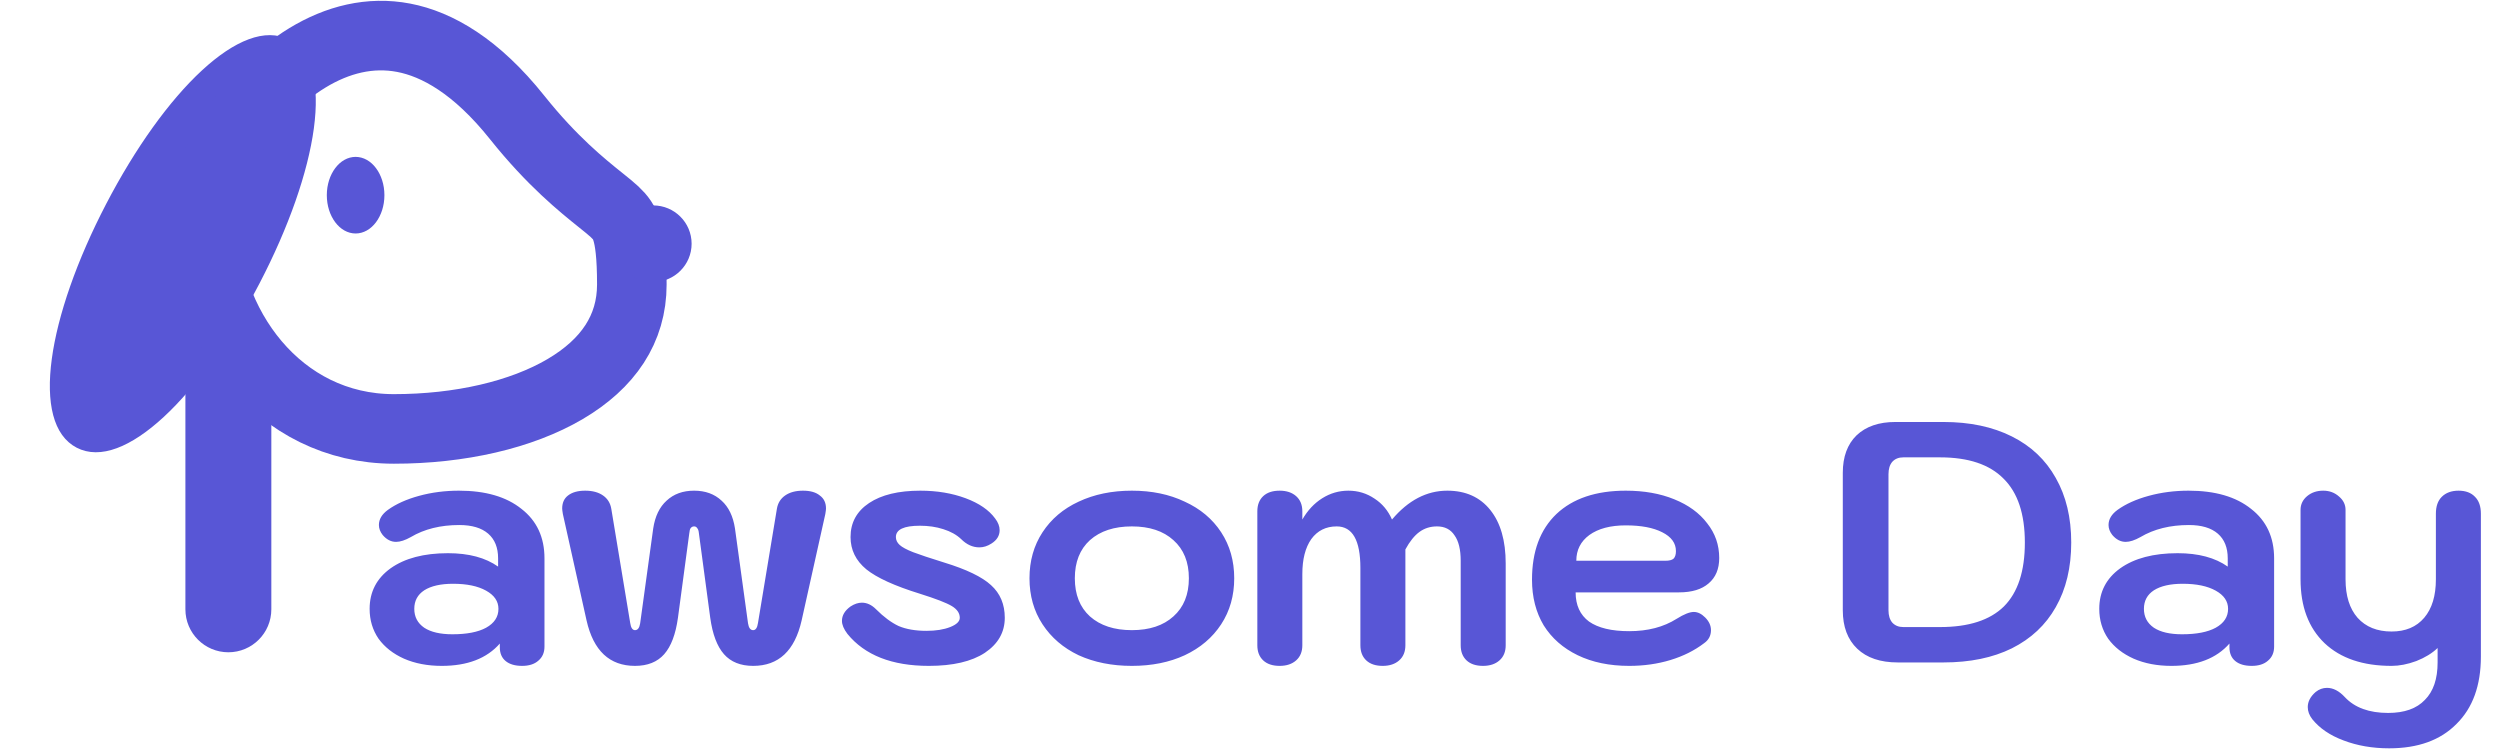
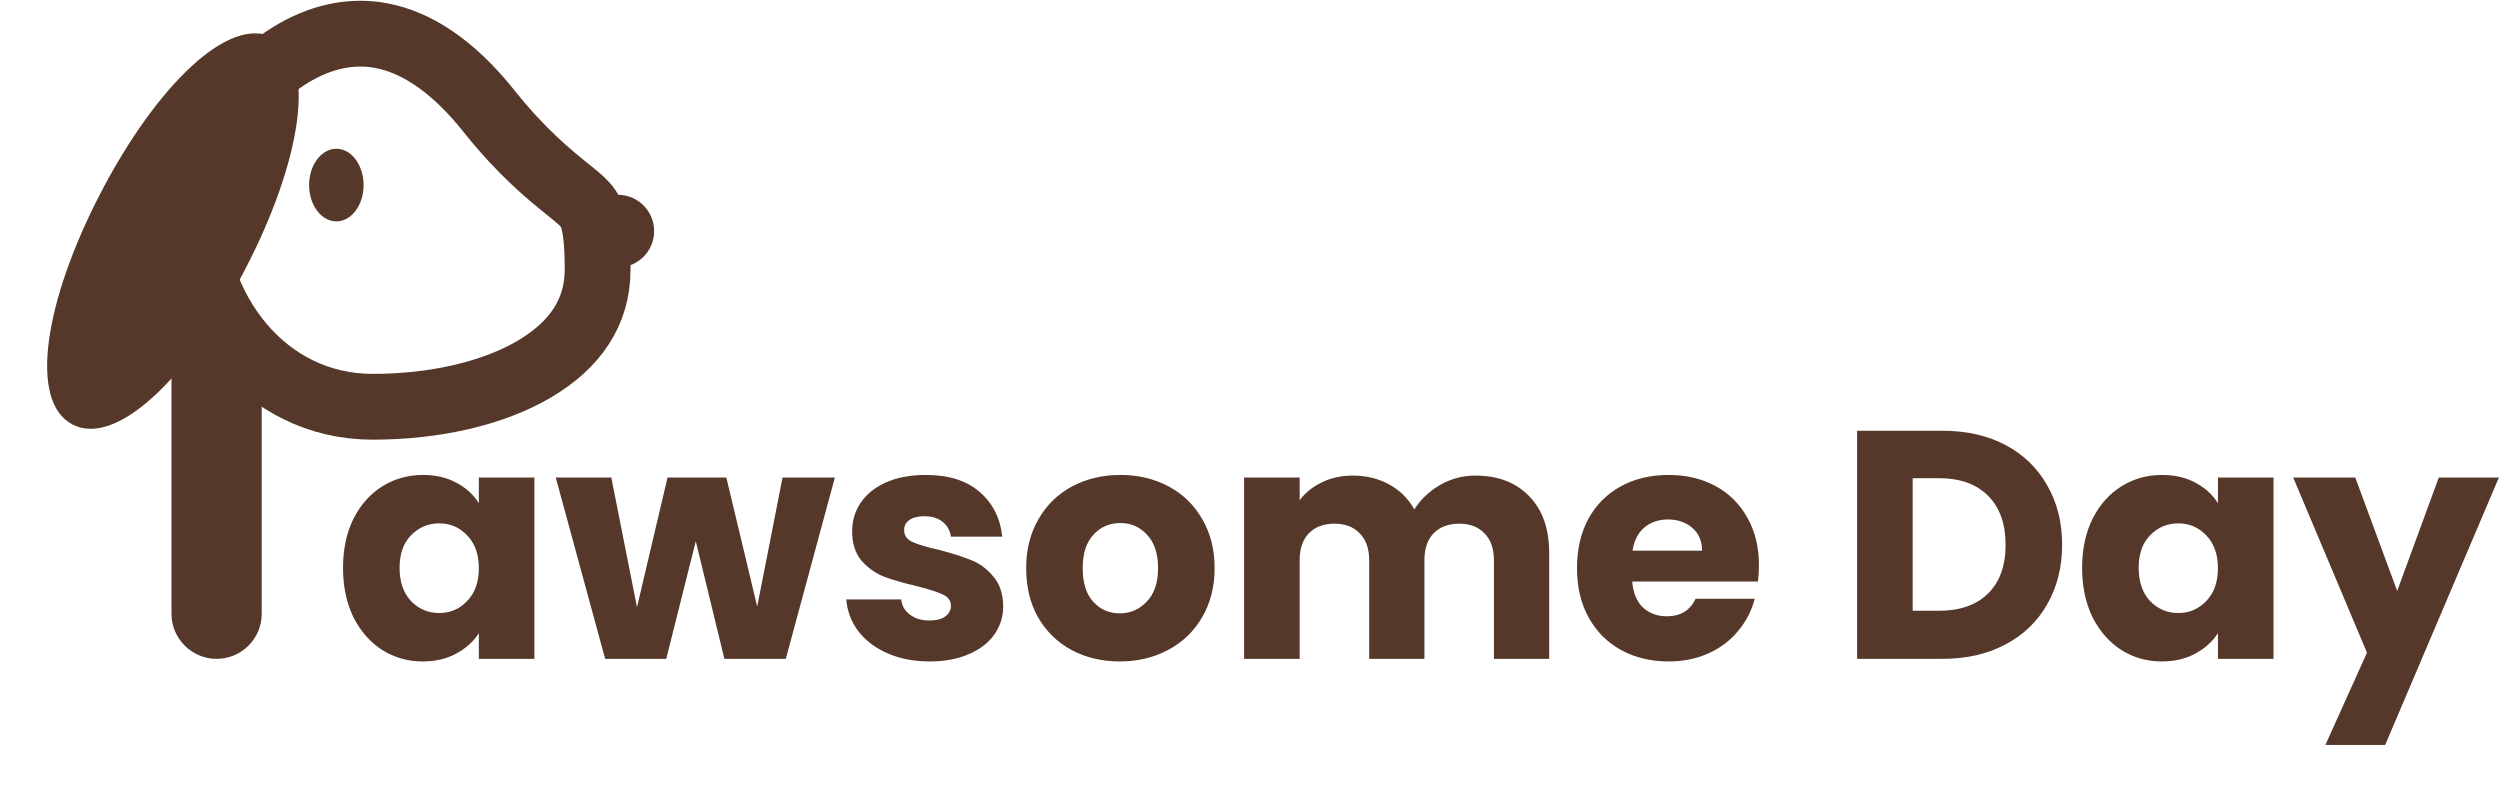
- <svg xmlns="http://www.w3.org/2000/svg" width="262" height="79" viewBox="0 0 262 79" fill="none">
-   <path d="M46.297 69.784C44.809 69.784 43.489 69.531 42.337 69.028C41.209 68.523 40.321 67.828 39.673 66.939C39.049 66.028 38.737 64.984 38.737 63.807C38.737 62.032 39.469 60.615 40.933 59.559C42.421 58.504 44.425 57.975 46.945 57.975C49.129 57.975 50.881 58.444 52.201 59.38V58.516C52.201 57.388 51.853 56.523 51.157 55.923C50.461 55.324 49.453 55.023 48.133 55.023C46.165 55.023 44.473 55.444 43.057 56.283C42.457 56.62 41.941 56.788 41.509 56.788C40.981 56.788 40.513 56.547 40.105 56.068C39.841 55.731 39.709 55.383 39.709 55.023C39.709 54.423 40.021 53.895 40.645 53.44C41.509 52.816 42.601 52.324 43.921 51.964C45.241 51.603 46.633 51.423 48.097 51.423C50.881 51.423 53.065 52.059 54.649 53.331C56.257 54.58 57.061 56.307 57.061 58.516V67.767C57.061 68.391 56.845 68.883 56.413 69.243C56.005 69.603 55.441 69.784 54.721 69.784C53.977 69.784 53.401 69.615 52.993 69.279C52.585 68.944 52.381 68.463 52.381 67.84V67.444C51.013 69.004 48.985 69.784 46.297 69.784ZM47.413 66.472C48.925 66.472 50.101 66.243 50.941 65.787C51.805 65.308 52.237 64.647 52.237 63.807C52.237 63.016 51.805 62.38 50.941 61.9C50.077 61.419 48.925 61.179 47.485 61.179C46.189 61.179 45.181 61.407 44.461 61.864C43.765 62.319 43.417 62.968 43.417 63.807C43.417 64.647 43.765 65.308 44.461 65.787C45.157 66.243 46.141 66.472 47.413 66.472ZM66.549 69.784C63.885 69.784 62.193 68.2 61.473 65.031L58.989 53.871C58.941 53.584 58.917 53.392 58.917 53.295C58.917 52.696 59.121 52.239 59.529 51.928C59.961 51.592 60.561 51.423 61.329 51.423C62.097 51.423 62.721 51.592 63.201 51.928C63.681 52.264 63.969 52.731 64.065 53.331L66.045 65.284C66.117 65.787 66.285 66.04 66.549 66.04C66.837 66.04 67.017 65.799 67.089 65.32L68.457 55.383C68.649 54.111 69.117 53.139 69.861 52.468C70.605 51.772 71.565 51.423 72.741 51.423C73.917 51.423 74.877 51.772 75.621 52.468C76.365 53.139 76.833 54.111 77.025 55.383L78.393 65.32C78.465 65.799 78.645 66.04 78.933 66.04C79.197 66.04 79.365 65.787 79.437 65.284L81.417 53.331C81.513 52.731 81.801 52.264 82.281 51.928C82.761 51.592 83.385 51.423 84.153 51.423C84.921 51.423 85.509 51.592 85.917 51.928C86.349 52.239 86.565 52.696 86.565 53.295C86.565 53.392 86.541 53.584 86.493 53.871L84.009 65.031C83.289 68.2 81.597 69.784 78.933 69.784C77.613 69.784 76.593 69.376 75.873 68.559C75.153 67.743 74.673 66.472 74.433 64.743L73.245 55.888C73.221 55.623 73.161 55.444 73.065 55.347C72.993 55.227 72.885 55.167 72.741 55.167C72.597 55.167 72.477 55.227 72.381 55.347C72.309 55.444 72.261 55.623 72.237 55.888L71.049 64.743C70.809 66.472 70.329 67.743 69.609 68.559C68.889 69.376 67.869 69.784 66.549 69.784ZM97.345 69.784C93.481 69.784 90.637 68.668 88.813 66.436C88.429 65.931 88.237 65.475 88.237 65.067C88.237 64.492 88.537 63.987 89.137 63.556C89.545 63.291 89.941 63.16 90.325 63.16C90.853 63.16 91.345 63.388 91.801 63.843C92.617 64.659 93.409 65.248 94.177 65.608C94.969 65.944 95.941 66.112 97.093 66.112C98.077 66.112 98.905 65.98 99.577 65.716C100.249 65.451 100.585 65.127 100.585 64.743C100.585 64.263 100.309 63.855 99.757 63.52C99.205 63.184 98.089 62.752 96.409 62.224C93.769 61.407 91.897 60.556 90.793 59.667C89.689 58.755 89.137 57.627 89.137 56.283C89.137 54.772 89.785 53.584 91.081 52.719C92.377 51.855 94.165 51.423 96.445 51.423C98.197 51.423 99.781 51.688 101.197 52.215C102.613 52.743 103.645 53.452 104.293 54.34C104.605 54.748 104.761 55.156 104.761 55.563C104.761 56.139 104.473 56.608 103.897 56.968C103.489 57.231 103.069 57.364 102.637 57.364C101.941 57.364 101.305 57.075 100.729 56.499C100.249 56.044 99.625 55.696 98.857 55.456C98.113 55.215 97.297 55.096 96.409 55.096C94.729 55.096 93.889 55.492 93.889 56.283C93.889 56.596 94.021 56.871 94.285 57.111C94.549 57.352 95.017 57.603 95.689 57.867C96.385 58.132 97.465 58.492 98.929 58.947C101.281 59.667 102.925 60.459 103.861 61.324C104.821 62.188 105.301 63.328 105.301 64.743C105.301 66.255 104.605 67.48 103.213 68.415C101.821 69.328 99.865 69.784 97.345 69.784ZM118.618 69.784C116.53 69.784 114.67 69.412 113.038 68.668C111.43 67.9 110.17 66.82 109.258 65.427C108.346 64.035 107.89 62.428 107.89 60.603C107.89 58.779 108.346 57.172 109.258 55.779C110.17 54.388 111.43 53.319 113.038 52.575C114.67 51.807 116.53 51.423 118.618 51.423C120.706 51.423 122.554 51.807 124.162 52.575C125.794 53.319 127.066 54.388 127.978 55.779C128.89 57.172 129.346 58.779 129.346 60.603C129.346 62.428 128.89 64.035 127.978 65.427C127.066 66.82 125.794 67.9 124.162 68.668C122.554 69.412 120.706 69.784 118.618 69.784ZM118.618 66.04C120.466 66.04 121.918 65.559 122.974 64.6C124.054 63.639 124.594 62.307 124.594 60.603C124.594 58.9 124.054 57.568 122.974 56.608C121.918 55.648 120.466 55.167 118.618 55.167C116.77 55.167 115.306 55.648 114.226 56.608C113.17 57.568 112.642 58.9 112.642 60.603C112.642 62.307 113.17 63.639 114.226 64.6C115.306 65.559 116.77 66.04 118.618 66.04ZM134.109 69.784C133.365 69.784 132.789 69.591 132.381 69.207C131.973 68.823 131.769 68.296 131.769 67.624V53.584C131.769 52.911 131.973 52.383 132.381 51.999C132.789 51.615 133.365 51.423 134.109 51.423C134.829 51.423 135.405 51.615 135.837 51.999C136.269 52.383 136.485 52.911 136.485 53.584V54.447C137.037 53.487 137.733 52.743 138.573 52.215C139.413 51.688 140.325 51.423 141.309 51.423C142.317 51.423 143.229 51.7 144.045 52.252C144.861 52.779 145.473 53.511 145.881 54.447C147.585 52.431 149.517 51.423 151.677 51.423C153.597 51.423 155.097 52.096 156.177 53.44C157.257 54.783 157.797 56.656 157.797 59.056V67.624C157.797 68.296 157.581 68.823 157.149 69.207C156.717 69.591 156.141 69.784 155.421 69.784C154.677 69.784 154.101 69.591 153.693 69.207C153.285 68.823 153.081 68.296 153.081 67.624V58.767C153.081 57.592 152.865 56.703 152.433 56.103C152.025 55.48 151.413 55.167 150.597 55.167C149.901 55.167 149.289 55.359 148.761 55.743C148.233 56.127 147.741 56.739 147.285 57.58V67.624C147.285 68.296 147.069 68.823 146.637 69.207C146.205 69.591 145.629 69.784 144.909 69.784C144.165 69.784 143.589 69.591 143.181 69.207C142.773 68.823 142.569 68.296 142.569 67.624V59.523C142.569 56.62 141.741 55.167 140.085 55.167C138.957 55.167 138.069 55.611 137.421 56.499C136.797 57.388 136.485 58.611 136.485 60.172V67.624C136.485 68.296 136.269 68.823 135.837 69.207C135.405 69.591 134.829 69.784 134.109 69.784ZM170.742 69.784C168.678 69.784 166.878 69.412 165.342 68.668C163.806 67.924 162.618 66.879 161.778 65.535C160.962 64.168 160.554 62.572 160.554 60.748C160.554 57.795 161.406 55.504 163.11 53.871C164.838 52.239 167.262 51.423 170.382 51.423C172.302 51.423 173.994 51.724 175.458 52.324C176.946 52.923 178.098 53.764 178.914 54.843C179.754 55.9 180.174 57.111 180.174 58.48C180.174 59.632 179.802 60.52 179.058 61.144C178.338 61.767 177.306 62.08 175.962 62.08H165.126C165.126 63.423 165.594 64.444 166.53 65.139C167.49 65.811 168.894 66.147 170.742 66.147C172.686 66.147 174.342 65.716 175.71 64.852C176.478 64.371 177.078 64.132 177.51 64.132C177.918 64.132 178.314 64.323 178.698 64.707C179.106 65.115 179.31 65.559 179.31 66.04C179.31 66.615 179.07 67.072 178.59 67.407C177.582 68.175 176.406 68.763 175.062 69.171C173.718 69.579 172.278 69.784 170.742 69.784ZM174.522 58.767C174.93 58.767 175.218 58.696 175.386 58.551C175.554 58.383 175.638 58.12 175.638 57.76C175.638 56.919 175.158 56.26 174.198 55.779C173.262 55.3 171.99 55.059 170.382 55.059C168.774 55.059 167.502 55.395 166.566 56.068C165.654 56.739 165.198 57.639 165.198 58.767H174.522ZM198.885 69.424C197.061 69.424 195.645 68.944 194.637 67.984C193.629 67.023 193.125 65.68 193.125 63.952V49.551C193.125 47.871 193.605 46.563 194.565 45.627C195.549 44.691 196.905 44.224 198.633 44.224H203.673C206.433 44.224 208.821 44.727 210.837 45.736C212.853 46.743 214.389 48.196 215.445 50.092C216.525 51.987 217.065 54.243 217.065 56.859C217.065 59.475 216.525 61.731 215.445 63.627C214.389 65.499 212.853 66.939 210.837 67.948C208.845 68.931 206.457 69.424 203.673 69.424H198.885ZM203.313 65.716C206.313 65.716 208.545 64.996 210.009 63.556C211.473 62.092 212.205 59.859 212.205 56.859C212.205 53.859 211.461 51.627 209.973 50.163C208.509 48.675 206.289 47.931 203.313 47.931H199.461C198.981 47.931 198.597 48.087 198.309 48.4C198.045 48.712 197.913 49.144 197.913 49.696V63.952C197.913 64.504 198.045 64.936 198.309 65.248C198.597 65.559 198.981 65.716 199.461 65.716H203.313ZM227.563 69.784C226.075 69.784 224.755 69.531 223.603 69.028C222.475 68.523 221.587 67.828 220.939 66.939C220.315 66.028 220.003 64.984 220.003 63.807C220.003 62.032 220.735 60.615 222.199 59.559C223.687 58.504 225.691 57.975 228.211 57.975C230.395 57.975 232.147 58.444 233.467 59.38V58.516C233.467 57.388 233.119 56.523 232.423 55.923C231.727 55.324 230.719 55.023 229.399 55.023C227.431 55.023 225.739 55.444 224.323 56.283C223.723 56.62 223.207 56.788 222.775 56.788C222.247 56.788 221.779 56.547 221.371 56.068C221.107 55.731 220.975 55.383 220.975 55.023C220.975 54.423 221.287 53.895 221.911 53.44C222.775 52.816 223.867 52.324 225.187 51.964C226.507 51.603 227.899 51.423 229.363 51.423C232.147 51.423 234.331 52.059 235.915 53.331C237.523 54.58 238.327 56.307 238.327 58.516V67.767C238.327 68.391 238.111 68.883 237.679 69.243C237.271 69.603 236.707 69.784 235.987 69.784C235.243 69.784 234.667 69.615 234.259 69.279C233.851 68.944 233.647 68.463 233.647 67.84V67.444C232.279 69.004 230.251 69.784 227.563 69.784ZM228.679 66.472C230.191 66.472 231.367 66.243 232.207 65.787C233.071 65.308 233.503 64.647 233.503 63.807C233.503 63.016 233.071 62.38 232.207 61.9C231.343 61.419 230.191 61.179 228.751 61.179C227.455 61.179 226.447 61.407 225.727 61.864C225.031 62.319 224.683 62.968 224.683 63.807C224.683 64.647 225.031 65.308 225.727 65.787C226.423 66.243 227.407 66.472 228.679 66.472ZM250.385 78.424C248.633 78.424 247.037 78.147 245.597 77.596C244.181 77.067 243.089 76.323 242.321 75.364C242.009 74.956 241.853 74.535 241.853 74.103C241.853 73.528 242.129 72.999 242.681 72.519C243.041 72.231 243.437 72.088 243.869 72.088C244.517 72.088 245.141 72.412 245.741 73.059C246.773 74.163 248.285 74.716 250.277 74.716C251.981 74.716 253.265 74.26 254.129 73.347C255.017 72.46 255.461 71.151 255.461 69.424V67.912C254.885 68.463 254.141 68.919 253.229 69.279C252.317 69.615 251.453 69.784 250.637 69.784C247.637 69.784 245.297 68.992 243.617 67.407C241.937 65.799 241.097 63.568 241.097 60.712V53.44C241.097 52.864 241.325 52.383 241.781 51.999C242.237 51.615 242.801 51.423 243.473 51.423C244.121 51.423 244.673 51.627 245.129 52.035C245.585 52.419 245.813 52.888 245.813 53.44V60.712C245.813 62.44 246.233 63.783 247.073 64.743C247.937 65.704 249.125 66.183 250.637 66.183C252.101 66.183 253.241 65.704 254.057 64.743C254.873 63.783 255.281 62.44 255.281 60.712V53.836C255.281 53.068 255.485 52.48 255.893 52.072C256.325 51.639 256.913 51.423 257.657 51.423C258.401 51.423 258.977 51.639 259.385 52.072C259.793 52.48 259.997 53.068 259.997 53.836V68.811C259.997 71.835 259.145 74.188 257.441 75.868C255.761 77.572 253.409 78.424 250.385 78.424Z" fill="#5856D6" />
-   <path d="M26.117 29.142C23.086 34.968 19.606 39.782 16.337 42.804C14.699 44.318 13.169 45.331 11.826 45.827C10.5 46.318 9.443 46.279 8.598 45.841C7.752 45.403 7.112 44.564 6.75 43.2C6.384 41.818 6.334 39.987 6.632 37.78C7.228 33.373 9.171 27.764 12.202 21.938C15.234 16.111 18.713 11.297 21.983 8.275C23.62 6.762 25.15 5.749 26.494 5.252C27.82 4.762 28.876 4.801 29.722 5.239C30.567 5.677 31.208 6.516 31.569 7.88C31.935 9.262 31.986 11.093 31.687 13.3C31.092 17.706 29.149 23.316 26.117 29.142Z" fill="#5856D6" stroke="#5856D6" stroke-width="2.43" />
-   <rect x="20.645" y="37.232" width="6.576" height="29.912" rx="3.288" fill="#5856D6" stroke="#5856D6" stroke-width="2.43" />
-   <path d="M66.216 29.81C66.216 34.488 63.723 38.126 59.232 40.771C54.639 43.476 48.185 44.951 41.28 44.951C29.17 44.951 21.273 34.059 21.273 22.89C21.273 20.639 22.247 17.46 24.258 14.193C26.24 10.973 29.024 8.006 32.213 6.064C35.371 4.14 38.801 3.285 42.303 3.956C45.81 4.628 49.907 6.931 54.199 12.312C57.847 16.886 61.024 19.433 62.973 20.995C63.572 21.475 64.055 21.863 64.4 22.187C65.073 22.82 65.413 23.305 65.672 24.133C65.987 25.137 66.216 26.777 66.216 29.81Z" stroke="#5856D6" stroke-width="7.291" />
-   <path d="M71.266 25.542C71.266 27.085 70.011 28.341 68.456 28.341C66.902 28.341 65.647 27.085 65.647 25.542C65.647 23.999 66.902 22.743 68.456 22.743C70.011 22.743 71.266 23.999 71.266 25.542Z" fill="#5856D6" stroke="#5856D6" stroke-width="2.43" />
-   <path d="M39.071 20.455C39.071 21.326 38.804 22.067 38.431 22.564C38.058 23.06 37.635 23.255 37.268 23.255C36.902 23.255 36.478 23.06 36.105 22.564C35.732 22.067 35.465 21.326 35.465 20.455C35.465 19.585 35.732 18.843 36.105 18.347C36.478 17.851 36.902 17.656 37.268 17.656C37.635 17.656 38.058 17.851 38.431 18.347C38.804 18.843 39.071 19.585 39.071 20.455Z" fill="#5856D6" stroke="#5856D6" stroke-width="2.43" />
+ <svg xmlns="http://www.w3.org/2000/svg" width="277" height="87" viewBox="0 0 277 87" fill="none">
+   <path d="M38.008 62.92C38.008 60.856 38.392 59.044 39.16 57.484C39.952 55.924 41.02 54.724 42.364 53.884C43.708 53.044 45.208 52.624 46.864 52.624C48.28 52.624 49.516 52.912 50.572 53.488C51.652 54.064 52.48 54.82 53.056 55.756V52.912H59.212V73H53.056V70.156C52.456 71.092 51.616 71.848 50.536 72.424C49.48 73 48.244 73.288 46.828 73.288C45.196 73.288 43.708 72.868 42.364 72.028C41.02 71.164 39.952 69.952 39.16 68.392C38.392 66.808 38.008 64.984 38.008 62.92ZM53.056 62.956C53.056 61.42 52.624 60.208 51.76 59.32C50.92 58.432 49.888 57.988 48.664 57.988C47.44 57.988 46.396 58.432 45.532 59.32C44.692 60.184 44.272 61.384 44.272 62.92C44.272 64.456 44.692 65.68 45.532 66.592C46.396 67.48 47.44 67.924 48.664 67.924C49.888 67.924 50.92 67.48 51.76 66.592C52.624 65.704 53.056 64.492 53.056 62.956ZM92.502 52.912L87.066 73H80.262L77.094 59.968L73.818 73H67.05L61.578 52.912H67.734L70.578 67.276L73.962 52.912H80.478L83.898 67.204L86.706 52.912H92.502ZM103.021 73.288C101.269 73.288 99.709 72.988 98.341 72.388C96.973 71.788 95.893 70.972 95.101 69.94C94.309 68.884 93.865 67.708 93.769 66.412H99.853C99.925 67.108 100.249 67.672 100.825 68.104C101.401 68.536 102.109 68.752 102.949 68.752C103.717 68.752 104.305 68.608 104.713 68.32C105.145 68.008 105.361 67.612 105.361 67.132C105.361 66.556 105.061 66.136 104.461 65.872C103.861 65.584 102.889 65.272 101.545 64.936C100.105 64.6 98.905 64.252 97.945 63.892C96.985 63.508 96.157 62.92 95.461 62.128C94.765 61.312 94.417 60.22 94.417 58.852C94.417 57.7 94.729 56.656 95.353 55.72C96.001 54.76 96.937 54.004 98.161 53.452C99.409 52.9 100.885 52.624 102.589 52.624C105.109 52.624 107.089 53.248 108.529 54.496C109.993 55.744 110.833 57.4 111.049 59.464H105.361C105.265 58.768 104.953 58.216 104.425 57.808C103.921 57.4 103.249 57.196 102.409 57.196C101.689 57.196 101.137 57.34 100.753 57.628C100.369 57.892 100.177 58.264 100.177 58.744C100.177 59.32 100.477 59.752 101.077 60.04C101.701 60.328 102.661 60.616 103.957 60.904C105.445 61.288 106.657 61.672 107.593 62.056C108.529 62.416 109.345 63.016 110.041 63.856C110.761 64.672 111.133 65.776 111.157 67.168C111.157 68.344 110.821 69.4 110.149 70.336C109.501 71.248 108.553 71.968 107.305 72.496C106.081 73.024 104.653 73.288 103.021 73.288ZM124.067 73.288C122.099 73.288 120.323 72.868 118.739 72.028C117.179 71.188 115.943 69.988 115.031 68.428C114.143 66.868 113.699 65.044 113.699 62.956C113.699 60.892 114.155 59.08 115.067 57.52C115.979 55.936 117.227 54.724 118.811 53.884C120.395 53.044 122.171 52.624 124.139 52.624C126.107 52.624 127.883 53.044 129.467 53.884C131.051 54.724 132.299 55.936 133.211 57.52C134.123 59.08 134.579 60.892 134.579 62.956C134.579 65.02 134.111 66.844 133.175 68.428C132.263 69.988 131.003 71.188 129.395 72.028C127.811 72.868 126.035 73.288 124.067 73.288ZM124.067 67.96C125.243 67.96 126.239 67.528 127.055 66.664C127.895 65.8 128.315 64.564 128.315 62.956C128.315 61.348 127.907 60.112 127.091 59.248C126.299 58.384 125.315 57.952 124.139 57.952C122.939 57.952 121.943 58.384 121.151 59.248C120.359 60.088 119.963 61.324 119.963 62.956C119.963 64.564 120.347 65.8 121.115 66.664C121.907 67.528 122.891 67.96 124.067 67.96ZM163.477 52.696C165.973 52.696 167.953 53.452 169.417 54.964C170.905 56.476 171.649 58.576 171.649 61.264V73H165.529V62.092C165.529 60.796 165.181 59.8 164.485 59.104C163.813 58.384 162.877 58.024 161.677 58.024C160.477 58.024 159.529 58.384 158.833 59.104C158.161 59.8 157.825 60.796 157.825 62.092V73H151.705V62.092C151.705 60.796 151.357 59.8 150.661 59.104C149.989 58.384 149.053 58.024 147.853 58.024C146.653 58.024 145.705 58.384 145.009 59.104C144.337 59.8 144.001 60.796 144.001 62.092V73H137.845V52.912H144.001V55.432C144.625 54.592 145.441 53.932 146.449 53.452C147.457 52.948 148.597 52.696 149.869 52.696C151.381 52.696 152.725 53.02 153.901 53.668C155.101 54.316 156.037 55.24 156.709 56.44C157.405 55.336 158.353 54.436 159.553 53.74C160.753 53.044 162.061 52.696 163.477 52.696ZM194.891 62.632C194.891 63.208 194.855 63.808 194.783 64.432H180.851C180.947 65.68 181.343 66.64 182.039 67.312C182.759 67.96 183.635 68.284 184.667 68.284C186.203 68.284 187.271 67.636 187.871 66.34H194.423C194.087 67.66 193.475 68.848 192.587 69.904C191.723 70.96 190.631 71.788 189.311 72.388C187.991 72.988 186.515 73.288 184.883 73.288C182.915 73.288 181.163 72.868 179.627 72.028C178.091 71.188 176.891 69.988 176.027 68.428C175.163 66.868 174.731 65.044 174.731 62.956C174.731 60.868 175.151 59.044 175.991 57.484C176.855 55.924 178.055 54.724 179.591 53.884C181.127 53.044 182.891 52.624 184.883 52.624C186.827 52.624 188.555 53.032 190.067 53.848C191.579 54.664 192.755 55.828 193.595 57.34C194.459 58.852 194.891 60.616 194.891 62.632ZM188.591 61.012C188.591 59.956 188.231 59.116 187.511 58.492C186.791 57.868 185.891 57.556 184.811 57.556C183.779 57.556 182.903 57.856 182.183 58.456C181.487 59.056 181.055 59.908 180.887 61.012H188.591ZM215.235 47.728C217.899 47.728 220.227 48.256 222.219 49.312C224.211 50.368 225.747 51.856 226.827 53.776C227.931 55.672 228.483 57.868 228.483 60.364C228.483 62.836 227.931 65.032 226.827 66.952C225.747 68.872 224.199 70.36 222.183 71.416C220.191 72.472 217.875 73 215.235 73H205.767V47.728H215.235ZM214.839 67.672C217.167 67.672 218.979 67.036 220.275 65.764C221.571 64.492 222.219 62.692 222.219 60.364C222.219 58.036 221.571 56.224 220.275 54.928C218.979 53.632 217.167 52.984 214.839 52.984H211.923V67.672H214.839ZM230.699 62.92C230.699 60.856 231.083 59.044 231.851 57.484C232.643 55.924 233.711 54.724 235.055 53.884C236.399 53.044 237.899 52.624 239.555 52.624C240.971 52.624 242.207 52.912 243.263 53.488C244.343 54.064 245.171 54.82 245.747 55.756V52.912H251.903V73H245.747V70.156C245.147 71.092 244.307 71.848 243.227 72.424C242.171 73 240.935 73.288 239.519 73.288C237.887 73.288 236.399 72.868 235.055 72.028C233.711 71.164 232.643 69.952 231.851 68.392C231.083 66.808 230.699 64.984 230.699 62.92ZM245.747 62.956C245.747 61.42 245.315 60.208 244.451 59.32C243.611 58.432 242.579 57.988 241.355 57.988C240.131 57.988 239.087 58.432 238.223 59.32C237.383 60.184 236.963 61.384 236.963 62.92C236.963 64.456 237.383 65.68 238.223 66.592C239.087 67.48 240.131 67.924 241.355 67.924C242.579 67.924 243.611 67.48 244.451 66.592C245.315 65.704 245.747 64.492 245.747 62.956ZM276.877 52.912L264.277 82.54H257.653L262.261 72.316L254.089 52.912H260.965L265.609 65.476L270.217 52.912H276.877Z" fill="#55382A" />
+   <path d="M26.118 29.214C23.086 35.055 19.607 39.881 16.337 42.91C14.699 44.428 13.168 45.444 11.825 45.941C10.498 46.433 9.442 46.394 8.597 45.955C7.751 45.516 7.111 44.675 6.749 43.307C6.383 41.922 6.333 40.086 6.631 37.873C7.227 33.455 9.17 27.832 12.202 21.991C15.233 16.15 18.713 11.324 21.983 8.294C23.621 6.777 25.151 5.761 26.495 5.263C27.821 4.772 28.878 4.811 29.723 5.25C30.568 5.688 31.209 6.529 31.57 7.897C31.936 9.283 31.987 11.119 31.688 13.331C31.093 17.749 29.149 23.373 26.118 29.214Z" fill="#55382A" stroke="#55382A" stroke-width="2.43" />
+   <rect x="20.215" y="37.215" width="7.57" height="34.57" rx="3.785" fill="#55382A" stroke="#55382A" stroke-width="2.43" />
+   <path d="M66.216 29.883C66.216 34.581 63.718 38.229 59.228 40.88C54.637 43.592 48.184 45.069 41.28 45.069C29.177 45.069 21.273 34.154 21.273 22.945C21.273 20.684 22.249 17.496 24.261 14.219C26.243 10.99 29.028 8.016 32.216 6.069C35.374 4.14 38.802 3.284 42.302 3.957C45.806 4.63 49.904 6.937 54.197 12.333C57.844 16.918 61.02 19.47 62.969 21.036C63.568 21.518 64.052 21.906 64.397 22.232C65.07 22.866 65.411 23.354 65.671 24.186C65.987 25.196 66.216 26.842 66.216 29.883Z" stroke="#55382A" stroke-width="7.291" />
+   <circle cx="68.456" cy="25.605" r="2.809" fill="#55382A" stroke="#55382A" stroke-width="2.43" />
+   <path d="M39.071 20.505C39.071 21.379 38.804 22.123 38.43 22.622C38.057 23.12 37.633 23.314 37.268 23.314C36.903 23.314 36.48 23.12 36.106 22.622C35.732 22.123 35.465 21.379 35.465 20.505C35.465 19.632 35.732 18.887 36.106 18.389C36.48 17.891 36.903 17.696 37.268 17.696C37.633 17.696 38.057 17.891 38.43 18.389C38.804 18.887 39.071 19.632 39.071 20.505Z" fill="#55382A" stroke="#55382A" stroke-width="2.43" />
</svg>
